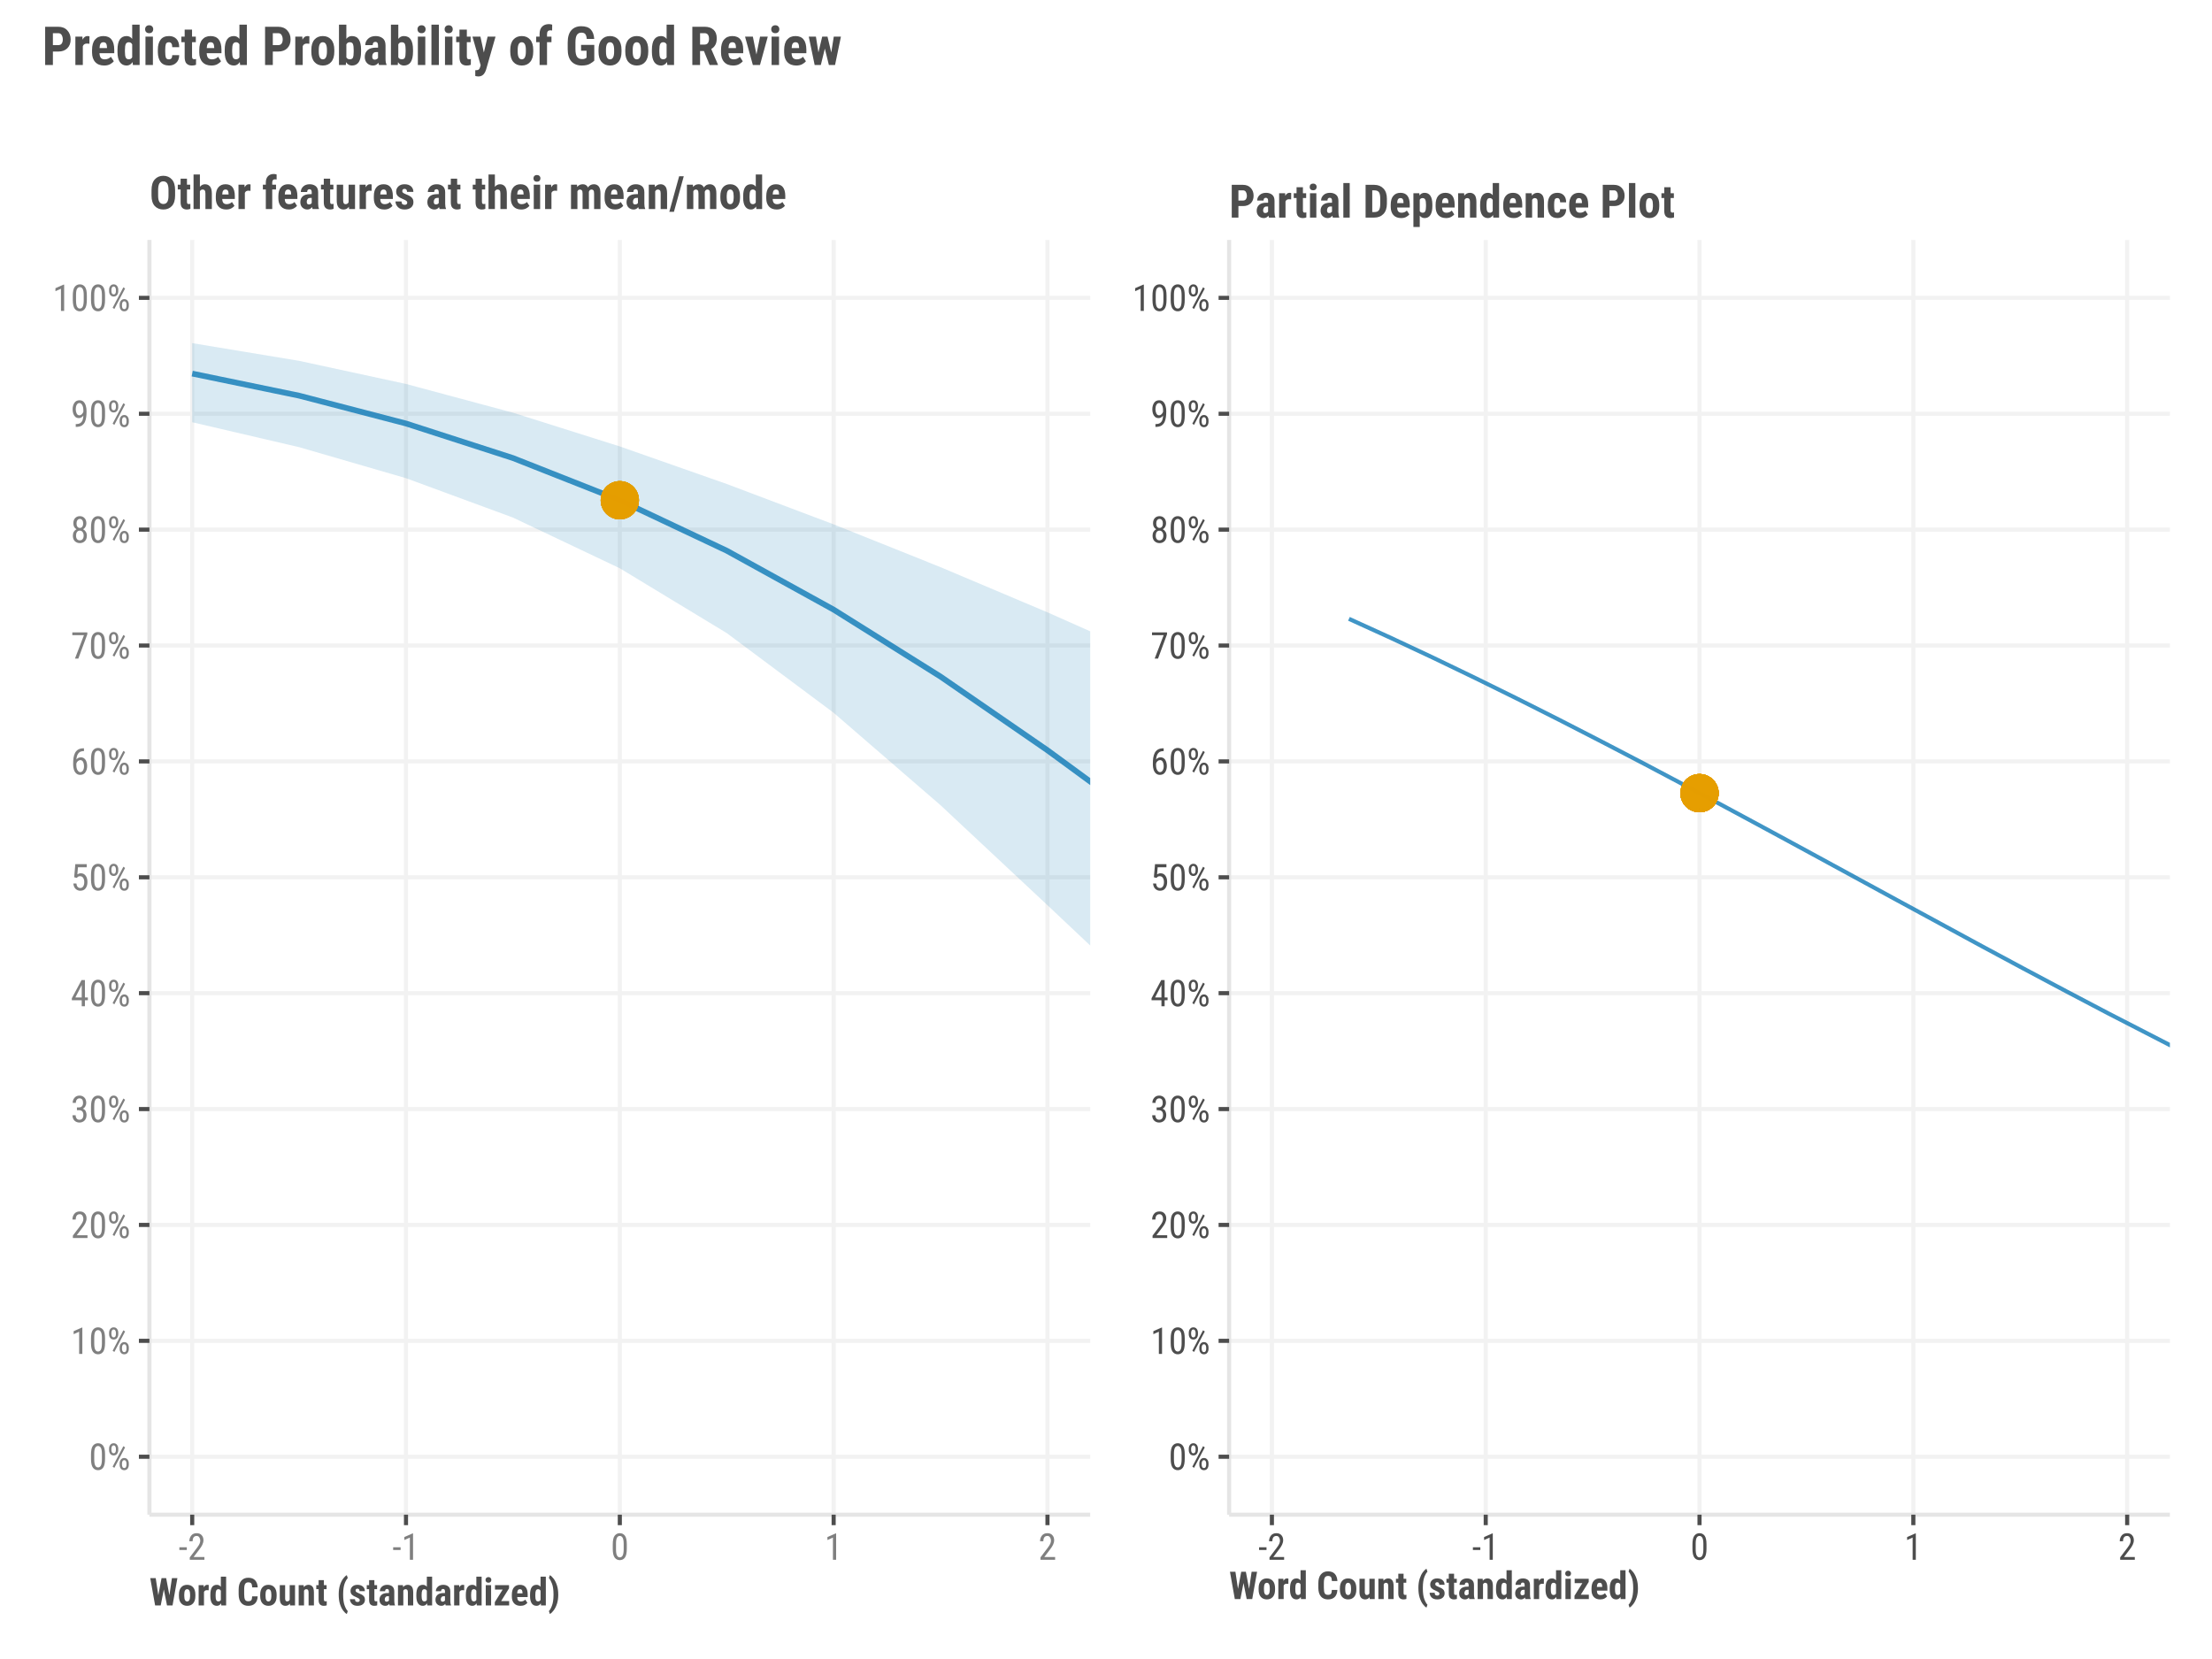
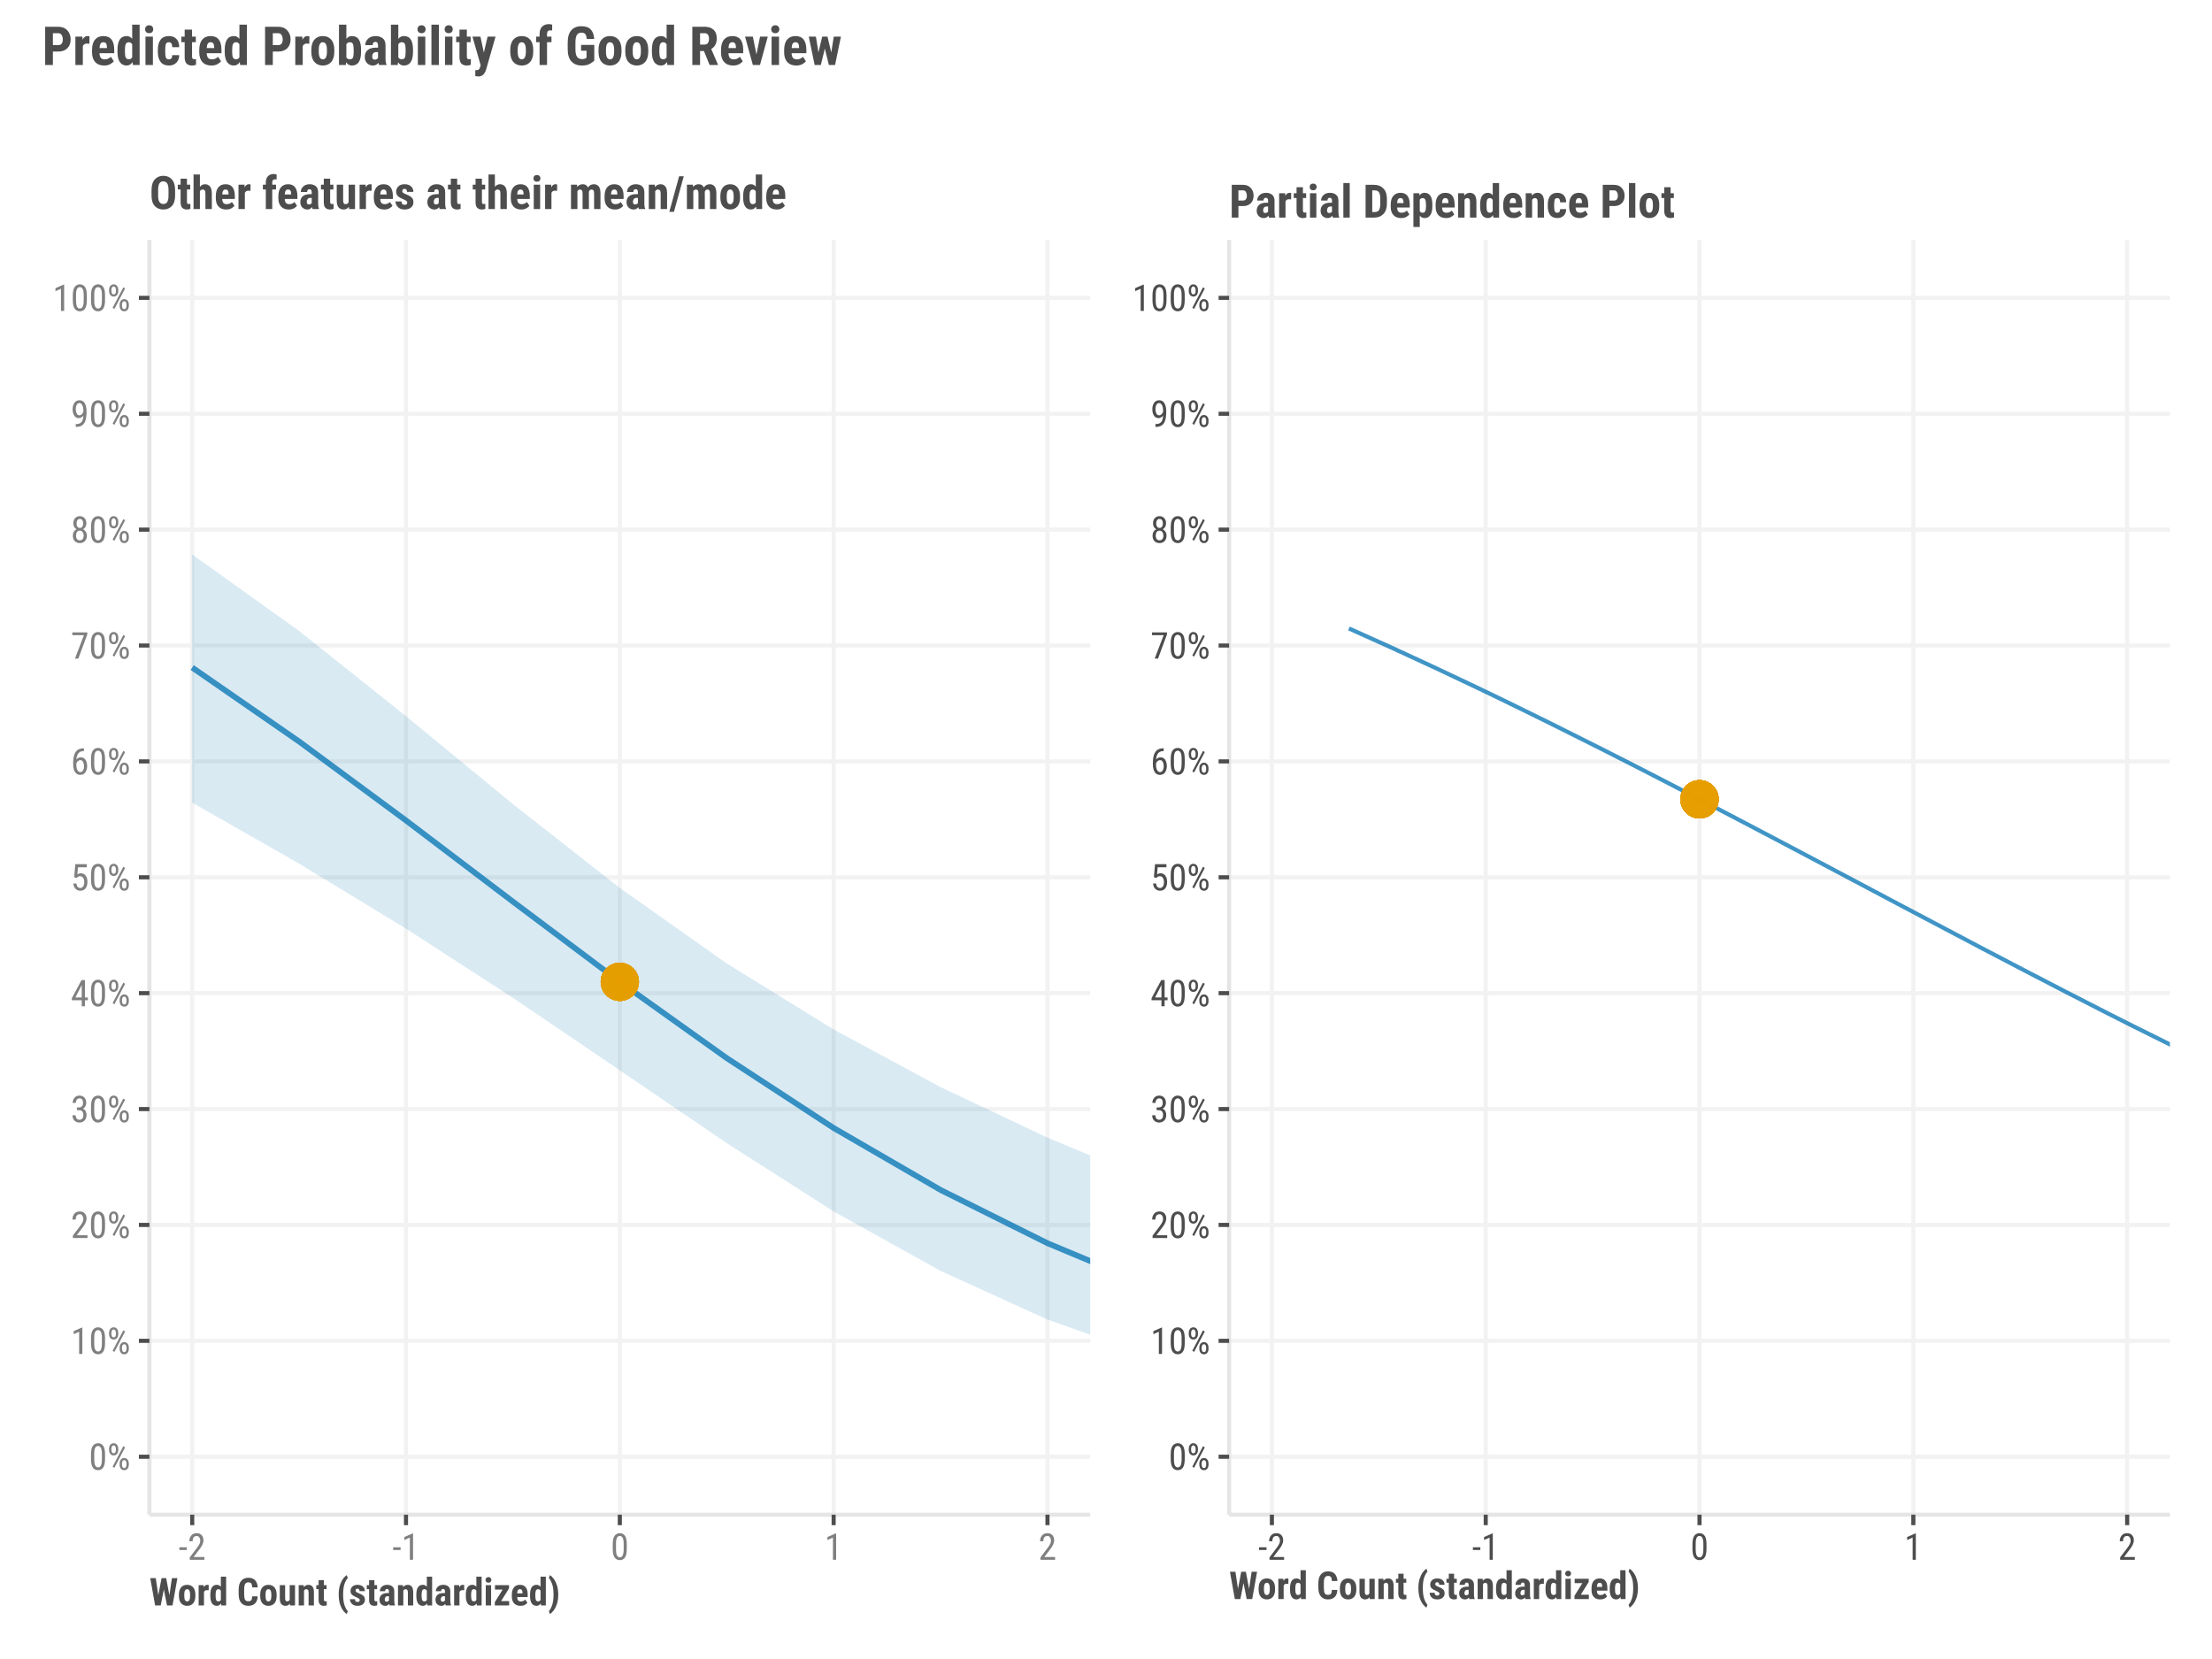
<svg xmlns="http://www.w3.org/2000/svg" class="svglite" width="576.00pt" height="432.00pt" viewBox="0 0 576.00 432.00">
  <defs>
    <style type="text/css">
    .svglite line, .svglite polyline, .svglite polygon, .svglite path, .svglite rect, .svglite circle {
      fill: none;
      stroke: #000000;
      stroke-linecap: round;
      stroke-linejoin: round;
      stroke-miterlimit: 10.00;
    }
    .svglite text {
      white-space: pre;
    }
  </style>
  </defs>
  <rect width="100%" height="100%" style="stroke: none; fill: none;" />
  <defs>
    <clipPath id="cpMC4wMHw1NzYuMDB8MC4wMHw0MzIuMDA=">
      <rect x="0.00" y="0.00" width="576.00" height="432.00" />
    </clipPath>
  </defs>
  <g clip-path="url(#cpMC4wMHw1NzYuMDB8MC4wMHw0MzIuMDA=)">
    <rect x="0" y="0" width="576.00" height="432.00" style="stroke-width: 1.07; stroke: none;" />
  </g>
  <defs>
    <clipPath id="cpMzguOTF8NTY1LjA0fDYyLjQ4fDM5NC40Mg==">
      <rect x="38.91" y="62.48" width="526.13" height="331.94" />
    </clipPath>
  </defs>
  <g clip-path="url(#cpMzguOTF8NTY1LjA0fDYyLjQ4fDM5NC40Mg==)">
</g>
  <g clip-path="url(#cpMC4wMHw1NzYuMDB8MC4wMHw0MzIuMDA=)">
</g>
  <defs>
    <clipPath id="cpNS40OHwyODkuMzd8MjIuMDB8NDI2LjUy">
      <rect x="5.48" y="22.00" width="283.89" height="404.52" />
    </clipPath>
  </defs>
  <g clip-path="url(#cpNS40OHwyODkuMzd8MjIuMDB8NDI2LjUy)">
    <rect x="5.48" y="22.00" width="283.89" height="404.52" style="stroke-width: 1.07; stroke: none;" />
  </g>
  <g clip-path="url(#cpMC4wMHw1NzYuMDB8MC4wMHw0MzIuMDA=)">
</g>
  <defs>
    <clipPath id="cpMzguOTF8MjgzLjg5fDYyLjQ4fDM5NC40Mg==">
      <rect x="38.91" y="62.48" width="244.98" height="331.94" />
    </clipPath>
  </defs>
  <g clip-path="url(#cpMzguOTF8MjgzLjg5fDYyLjQ4fDM5NC40Mg==)">
    <polyline points="38.91,379.33 283.89,379.33 " style="stroke-width: 1.07; stroke: #F2F2F2; stroke-linecap: butt;" />
    <polyline points="38.91,349.15 283.89,349.15 " style="stroke-width: 1.07; stroke: #F2F2F2; stroke-linecap: butt;" />
    <polyline points="38.91,318.97 283.89,318.97 " style="stroke-width: 1.07; stroke: #F2F2F2; stroke-linecap: butt;" />
    <polyline points="38.91,288.80 283.89,288.80 " style="stroke-width: 1.07; stroke: #F2F2F2; stroke-linecap: butt;" />
    <polyline points="38.91,258.62 283.89,258.62 " style="stroke-width: 1.07; stroke: #F2F2F2; stroke-linecap: butt;" />
    <polyline points="38.91,228.45 283.89,228.45 " style="stroke-width: 1.07; stroke: #F2F2F2; stroke-linecap: butt;" />
    <polyline points="38.91,198.27 283.89,198.27 " style="stroke-width: 1.07; stroke: #F2F2F2; stroke-linecap: butt;" />
    <polyline points="38.91,168.09 283.89,168.09 " style="stroke-width: 1.07; stroke: #F2F2F2; stroke-linecap: butt;" />
    <polyline points="38.91,137.92 283.89,137.92 " style="stroke-width: 1.07; stroke: #F2F2F2; stroke-linecap: butt;" />
    <polyline points="38.91,107.74 283.89,107.74 " style="stroke-width: 1.07; stroke: #F2F2F2; stroke-linecap: butt;" />
    <polyline points="38.91,77.56 283.89,77.56 " style="stroke-width: 1.07; stroke: #F2F2F2; stroke-linecap: butt;" />
    <polyline points="50.05,394.42 50.05,62.48 " style="stroke-width: 1.07; stroke: #F2F2F2; stroke-linecap: butt;" />
    <polyline points="105.72,394.42 105.72,62.48 " style="stroke-width: 1.07; stroke: #F2F2F2; stroke-linecap: butt;" />
    <polyline points="161.40,394.42 161.40,62.48 " style="stroke-width: 1.07; stroke: #F2F2F2; stroke-linecap: butt;" />
    <polyline points="217.08,394.42 217.08,62.48 " style="stroke-width: 1.07; stroke: #F2F2F2; stroke-linecap: butt;" />
    <polyline points="272.76,394.42 272.76,62.48 " style="stroke-width: 1.07; stroke: #F2F2F2; stroke-linecap: butt;" />
-     <polyline points="50.05,97.28 77.89,103.03 105.72,110.28 133.56,119.27 161.40,130.26 189.24,143.40 217.08,158.75 244.92,176.19 272.76,195.37 300.59,215.75 328.43,236.60 356.27,257.14 384.11,276.64 411.95,294.50 " style="stroke-width: 1.49; stroke: #0072B2; stroke-opacity: 0.75; stroke-linecap: butt;" />
-     <polygon points="50.05,89.35 77.89,93.96 105.72,99.98 133.56,107.46 161.40,116.25 189.24,126.03 217.08,136.54 244.92,147.69 272.76,159.45 300.59,171.82 328.43,184.76 356.27,198.16 384.11,211.87 411.95,225.71 411.95,340.54 384.11,326.26 356.27,308.25 328.43,286.58 300.59,261.95 272.76,235.72 244.92,209.68 217.08,185.61 189.24,164.85 161.40,147.98 133.56,134.77 105.72,124.52 77.89,116.44 50.05,109.95 " style="stroke-width: 0.00; stroke: none; stroke-linecap: butt; fill: #0072B2; fill-opacity: 0.15;" />
-     <polyline points="50.05,89.35 77.89,93.96 105.72,99.98 133.56,107.46 161.40,116.25 189.24,126.03 217.08,136.54 244.92,147.69 272.76,159.45 300.59,171.82 328.43,184.76 356.27,198.16 384.11,211.87 411.95,225.71 " style="stroke-width: 1.07; stroke: none; stroke-linecap: butt;" />
-     <polyline points="411.95,340.54 384.11,326.26 356.27,308.25 328.43,286.58 300.59,261.95 272.76,235.72 244.92,209.68 217.08,185.61 189.24,164.85 161.40,147.98 133.56,134.77 105.72,124.52 77.89,116.44 50.05,109.95 " style="stroke-width: 1.07; stroke: none; stroke-linecap: butt;" />
-     <circle cx="161.40" cy="130.26" r="4.62" style="stroke-width: 0.71; stroke: #E69F00; stroke-opacity: 0.50; fill: #E69F00; fill-opacity: 0.50;" />
-     <circle cx="161.40" cy="130.26" r="4.62" style="stroke-width: 0.71; stroke: #E69F00; stroke-opacity: 0.50; fill: #E69F00; fill-opacity: 0.50;" />
-     <circle cx="161.40" cy="130.26" r="4.62" style="stroke-width: 0.71; stroke: #E69F00; stroke-opacity: 0.50; fill: #E69F00; fill-opacity: 0.50;" />
-     <circle cx="161.40" cy="130.26" r="4.62" style="stroke-width: 0.71; stroke: #E69F00; stroke-opacity: 0.50; fill: #E69F00; fill-opacity: 0.50;" />
-     <circle cx="161.40" cy="130.26" r="4.62" style="stroke-width: 0.71; stroke: #E69F00; stroke-opacity: 0.50; fill: #E69F00; fill-opacity: 0.50;" />
-     <circle cx="161.40" cy="130.26" r="4.62" style="stroke-width: 0.71; stroke: #E69F00; stroke-opacity: 0.50; fill: #E69F00; fill-opacity: 0.50;" />
-     <circle cx="161.40" cy="130.26" r="4.62" style="stroke-width: 0.71; stroke: #E69F00; stroke-opacity: 0.50; fill: #E69F00; fill-opacity: 0.50;" />
-     <circle cx="161.40" cy="130.26" r="4.62" style="stroke-width: 0.71; stroke: #E69F00; stroke-opacity: 0.50; fill: #E69F00; fill-opacity: 0.50;" />
-     <circle cx="161.40" cy="130.26" r="4.62" style="stroke-width: 0.71; stroke: #E69F00; stroke-opacity: 0.50; fill: #E69F00; fill-opacity: 0.50;" />
-     <circle cx="161.40" cy="130.26" r="4.62" style="stroke-width: 0.71; stroke: #E69F00; stroke-opacity: 0.50; fill: #E69F00; fill-opacity: 0.50;" />
-     <circle cx="161.40" cy="130.26" r="4.62" style="stroke-width: 0.71; stroke: #E69F00; stroke-opacity: 0.50; fill: #E69F00; fill-opacity: 0.50;" />
-     <circle cx="161.40" cy="130.26" r="4.62" style="stroke-width: 0.71; stroke: #E69F00; stroke-opacity: 0.50; fill: #E69F00; fill-opacity: 0.50;" />
-     <circle cx="161.40" cy="130.26" r="4.62" style="stroke-width: 0.71; stroke: #E69F00; stroke-opacity: 0.50; fill: #E69F00; fill-opacity: 0.50;" />
-     <circle cx="161.40" cy="130.26" r="4.62" style="stroke-width: 0.71; stroke: #E69F00; stroke-opacity: 0.50; fill: #E69F00; fill-opacity: 0.50;" />
+     <polyline points="50.05,173.83 77.89,193.09 105.72,213.65 133.56,234.78 161.40,255.67 189.24,275.53 217.08,293.73 244.92,309.86 272.76,323.73 300.59,335.36 328.43,344.89 356.27,352.57 384.11,358.68 411.95,363.47 " style="stroke-width: 1.49; stroke: #0072B2; stroke-opacity: 0.75; stroke-linecap: butt;" />
+     <polygon points="50.05,144.38 77.89,164.30 105.72,186.49 133.56,209.38 161.40,231.23 189.24,250.88 217.08,268.07 244.92,283.07 272.76,296.24 300.59,307.82 328.43,318.01 356.27,326.93 384.11,334.71 411.95,341.46 411.95,372.99 384.11,370.22 356.27,366.32 328.43,360.89 300.59,353.48 272.76,343.61 244.92,330.94 217.08,315.45 189.24,297.67 161.40,278.71 133.56,259.83 105.72,241.82 77.89,224.89 50.05,209.01 " style="stroke-width: 0.00; stroke: none; stroke-linecap: butt; fill: #0072B2; fill-opacity: 0.15;" />
+     <polyline points="50.05,144.38 77.89,164.30 105.72,186.49 133.56,209.38 161.40,231.23 189.24,250.88 217.08,268.07 244.92,283.07 272.76,296.24 300.59,307.82 328.43,318.01 356.27,326.93 384.11,334.71 411.95,341.46 " style="stroke-width: 1.07; stroke: none; stroke-linecap: butt;" />
+     <polyline points="411.95,372.99 384.11,370.22 356.27,366.32 328.43,360.89 300.59,353.48 272.76,343.61 244.92,330.94 217.08,315.45 189.24,297.67 161.40,278.71 133.56,259.83 105.72,241.82 77.89,224.89 50.05,209.01 " style="stroke-width: 1.07; stroke: none; stroke-linecap: butt;" />
+     <circle cx="161.40" cy="255.67" r="4.62" style="stroke-width: 0.71; stroke: #E69F00; stroke-opacity: 0.50; fill: #E69F00; fill-opacity: 0.50;" />
+     <circle cx="161.40" cy="255.67" r="4.62" style="stroke-width: 0.71; stroke: #E69F00; stroke-opacity: 0.50; fill: #E69F00; fill-opacity: 0.50;" />
+     <circle cx="161.40" cy="255.67" r="4.62" style="stroke-width: 0.71; stroke: #E69F00; stroke-opacity: 0.50; fill: #E69F00; fill-opacity: 0.50;" />
+     <circle cx="161.40" cy="255.67" r="4.62" style="stroke-width: 0.71; stroke: #E69F00; stroke-opacity: 0.50; fill: #E69F00; fill-opacity: 0.50;" />
+     <circle cx="161.40" cy="255.67" r="4.62" style="stroke-width: 0.71; stroke: #E69F00; stroke-opacity: 0.50; fill: #E69F00; fill-opacity: 0.50;" />
+     <circle cx="161.40" cy="255.67" r="4.62" style="stroke-width: 0.71; stroke: #E69F00; stroke-opacity: 0.50; fill: #E69F00; fill-opacity: 0.50;" />
+     <circle cx="161.40" cy="255.67" r="4.62" style="stroke-width: 0.71; stroke: #E69F00; stroke-opacity: 0.50; fill: #E69F00; fill-opacity: 0.50;" />
+     <circle cx="161.40" cy="255.67" r="4.62" style="stroke-width: 0.71; stroke: #E69F00; stroke-opacity: 0.50; fill: #E69F00; fill-opacity: 0.50;" />
+     <circle cx="161.40" cy="255.67" r="4.62" style="stroke-width: 0.71; stroke: #E69F00; stroke-opacity: 0.50; fill: #E69F00; fill-opacity: 0.50;" />
+     <circle cx="161.40" cy="255.67" r="4.62" style="stroke-width: 0.71; stroke: #E69F00; stroke-opacity: 0.50; fill: #E69F00; fill-opacity: 0.50;" />
+     <circle cx="161.40" cy="255.67" r="4.62" style="stroke-width: 0.71; stroke: #E69F00; stroke-opacity: 0.50; fill: #E69F00; fill-opacity: 0.50;" />
+     <circle cx="161.40" cy="255.67" r="4.62" style="stroke-width: 0.71; stroke: #E69F00; stroke-opacity: 0.50; fill: #E69F00; fill-opacity: 0.50;" />
+     <circle cx="161.40" cy="255.67" r="4.62" style="stroke-width: 0.71; stroke: #E69F00; stroke-opacity: 0.50; fill: #E69F00; fill-opacity: 0.50;" />
+     <circle cx="161.40" cy="255.67" r="4.62" style="stroke-width: 0.71; stroke: #E69F00; stroke-opacity: 0.50; fill: #E69F00; fill-opacity: 0.50;" />
  </g>
  <g clip-path="url(#cpMC4wMHw1NzYuMDB8MC4wMHw0MzIuMDA=)">
    <polyline points="38.91,394.42 38.91,62.48 " style="stroke-width: 1.07; stroke: #E5E5E5; stroke-linecap: butt;" />
    <text x="33.98" y="382.74" text-anchor="end" style="font-size: 9.60px;fill: #7F7F7F; font-family: &quot;Roboto Condensed&quot;;" textLength="10.81px" lengthAdjust="spacingAndGlyphs">0%</text>
    <text x="33.98" y="352.56" text-anchor="end" style="font-size: 9.60px;fill: #7F7F7F; font-family: &quot;Roboto Condensed&quot;;" textLength="15.54px" lengthAdjust="spacingAndGlyphs">10%</text>
    <text x="33.98" y="322.38" text-anchor="end" style="font-size: 9.60px;fill: #7F7F7F; font-family: &quot;Roboto Condensed&quot;;" textLength="15.54px" lengthAdjust="spacingAndGlyphs">20%</text>
    <text x="33.98" y="292.21" text-anchor="end" style="font-size: 9.60px;fill: #7F7F7F; font-family: &quot;Roboto Condensed&quot;;" textLength="15.54px" lengthAdjust="spacingAndGlyphs">30%</text>
    <text x="33.98" y="262.03" text-anchor="end" style="font-size: 9.60px;fill: #7F7F7F; font-family: &quot;Roboto Condensed&quot;;" textLength="15.54px" lengthAdjust="spacingAndGlyphs">40%</text>
    <text x="33.98" y="231.85" text-anchor="end" style="font-size: 9.60px;fill: #7F7F7F; font-family: &quot;Roboto Condensed&quot;;" textLength="15.54px" lengthAdjust="spacingAndGlyphs">50%</text>
    <text x="33.98" y="201.68" text-anchor="end" style="font-size: 9.60px;fill: #7F7F7F; font-family: &quot;Roboto Condensed&quot;;" textLength="15.54px" lengthAdjust="spacingAndGlyphs">60%</text>
    <text x="33.98" y="171.50" text-anchor="end" style="font-size: 9.60px;fill: #7F7F7F; font-family: &quot;Roboto Condensed&quot;;" textLength="15.54px" lengthAdjust="spacingAndGlyphs">70%</text>
    <text x="33.98" y="141.33" text-anchor="end" style="font-size: 9.60px;fill: #7F7F7F; font-family: &quot;Roboto Condensed&quot;;" textLength="15.54px" lengthAdjust="spacingAndGlyphs">80%</text>
    <text x="33.98" y="111.15" text-anchor="end" style="font-size: 9.60px;fill: #7F7F7F; font-family: &quot;Roboto Condensed&quot;;" textLength="15.54px" lengthAdjust="spacingAndGlyphs">90%</text>
    <text x="33.98" y="80.97" text-anchor="end" style="font-size: 9.60px;fill: #7F7F7F; font-family: &quot;Roboto Condensed&quot;;" textLength="20.28px" lengthAdjust="spacingAndGlyphs">100%</text>
    <polyline points="36.17,379.33 38.91,379.33 " style="stroke-width: 1.07; stroke: #4D4D4D; stroke-linecap: butt;" />
    <polyline points="36.17,349.15 38.91,349.15 " style="stroke-width: 1.07; stroke: #4D4D4D; stroke-linecap: butt;" />
    <polyline points="36.17,318.97 38.91,318.97 " style="stroke-width: 1.07; stroke: #4D4D4D; stroke-linecap: butt;" />
    <polyline points="36.17,288.80 38.91,288.80 " style="stroke-width: 1.07; stroke: #4D4D4D; stroke-linecap: butt;" />
    <polyline points="36.17,258.62 38.91,258.62 " style="stroke-width: 1.07; stroke: #4D4D4D; stroke-linecap: butt;" />
    <polyline points="36.17,228.45 38.91,228.45 " style="stroke-width: 1.07; stroke: #4D4D4D; stroke-linecap: butt;" />
    <polyline points="36.17,198.27 38.91,198.27 " style="stroke-width: 1.07; stroke: #4D4D4D; stroke-linecap: butt;" />
    <polyline points="36.17,168.09 38.91,168.09 " style="stroke-width: 1.07; stroke: #4D4D4D; stroke-linecap: butt;" />
    <polyline points="36.17,137.92 38.91,137.92 " style="stroke-width: 1.07; stroke: #4D4D4D; stroke-linecap: butt;" />
    <polyline points="36.17,107.74 38.91,107.74 " style="stroke-width: 1.07; stroke: #4D4D4D; stroke-linecap: butt;" />
    <polyline points="36.17,77.56 38.91,77.56 " style="stroke-width: 1.07; stroke: #4D4D4D; stroke-linecap: butt;" />
    <polyline points="38.91,394.42 283.89,394.42 " style="stroke-width: 1.07; stroke: #E5E5E5; stroke-linecap: butt;" />
    <polyline points="50.05,397.15 50.05,394.42 " style="stroke-width: 1.07; stroke: #4D4D4D; stroke-linecap: butt;" />
    <polyline points="105.72,397.15 105.72,394.42 " style="stroke-width: 1.07; stroke: #4D4D4D; stroke-linecap: butt;" />
    <polyline points="161.40,397.15 161.40,394.42 " style="stroke-width: 1.07; stroke: #4D4D4D; stroke-linecap: butt;" />
    <polyline points="217.08,397.15 217.08,394.42 " style="stroke-width: 1.07; stroke: #4D4D4D; stroke-linecap: butt;" />
    <polyline points="272.76,397.15 272.76,394.42 " style="stroke-width: 1.07; stroke: #4D4D4D; stroke-linecap: butt;" />
    <text x="50.05" y="406.16" text-anchor="middle" style="font-size: 9.60px;fill: #7F7F7F; font-family: &quot;Roboto Condensed&quot;;" textLength="7.11px" lengthAdjust="spacingAndGlyphs">-2</text>
    <text x="105.72" y="406.16" text-anchor="middle" style="font-size: 9.60px;fill: #7F7F7F; font-family: &quot;Roboto Condensed&quot;;" textLength="7.11px" lengthAdjust="spacingAndGlyphs">-1</text>
    <text x="161.40" y="406.16" text-anchor="middle" style="font-size: 9.60px;fill: #7F7F7F; font-family: &quot;Roboto Condensed&quot;;" textLength="4.74px" lengthAdjust="spacingAndGlyphs">0</text>
    <text x="217.08" y="406.16" text-anchor="middle" style="font-size: 9.60px;fill: #7F7F7F; font-family: &quot;Roboto Condensed&quot;;" textLength="4.74px" lengthAdjust="spacingAndGlyphs">1</text>
    <text x="272.76" y="406.16" text-anchor="middle" style="font-size: 9.60px;fill: #7F7F7F; font-family: &quot;Roboto Condensed&quot;;" textLength="4.74px" lengthAdjust="spacingAndGlyphs">2</text>
    <text x="38.91" y="418.06" style="font-size: 10.00px; font-weight: bold;fill: #4D4D4D; font-family: &quot;Roboto Condensed&quot;;" textLength="107.39px" lengthAdjust="spacingAndGlyphs">Word Count (standardized)</text>
    <text x="38.91" y="54.43" style="font-size: 12.00px; font-weight: bold;fill: #4D4D4D; font-family: &quot;Roboto Condensed&quot;;" textLength="166.13px" lengthAdjust="spacingAndGlyphs">Other features at their mean/mode</text>
  </g>
  <defs>
    <clipPath id="cpMjg5LjM3fDU3MC41MnwyMi4wMHw0MjYuNTI=">
      <rect x="289.37" y="22.00" width="281.15" height="404.52" />
    </clipPath>
  </defs>
  <g clip-path="url(#cpMjg5LjM3fDU3MC41MnwyMi4wMHw0MjYuNTI=)">
    <rect x="289.37" y="22.00" width="281.15" height="404.52" style="stroke-width: 1.07; stroke: none;" />
  </g>
  <g clip-path="url(#cpMC4wMHw1NzYuMDB8MC4wMHw0MzIuMDA=)">
</g>
  <defs>
    <clipPath id="cpMzIwLjA2fDU2NS4wNHw2Mi40OHwzOTQuNDI=">
      <rect x="320.06" y="62.48" width="244.98" height="331.94" />
    </clipPath>
  </defs>
  <g clip-path="url(#cpMzIwLjA2fDU2NS4wNHw2Mi40OHwzOTQuNDI=)">
    <polyline points="320.06,379.33 565.04,379.33 " style="stroke-width: 1.07; stroke: #F2F2F2; stroke-linecap: butt;" />
    <polyline points="320.06,349.15 565.04,349.15 " style="stroke-width: 1.07; stroke: #F2F2F2; stroke-linecap: butt;" />
    <polyline points="320.06,318.97 565.04,318.97 " style="stroke-width: 1.07; stroke: #F2F2F2; stroke-linecap: butt;" />
    <polyline points="320.06,288.80 565.04,288.80 " style="stroke-width: 1.07; stroke: #F2F2F2; stroke-linecap: butt;" />
    <polyline points="320.06,258.62 565.04,258.62 " style="stroke-width: 1.07; stroke: #F2F2F2; stroke-linecap: butt;" />
    <polyline points="320.06,228.45 565.04,228.45 " style="stroke-width: 1.07; stroke: #F2F2F2; stroke-linecap: butt;" />
    <polyline points="320.06,198.27 565.04,198.27 " style="stroke-width: 1.07; stroke: #F2F2F2; stroke-linecap: butt;" />
    <polyline points="320.06,168.09 565.04,168.09 " style="stroke-width: 1.07; stroke: #F2F2F2; stroke-linecap: butt;" />
    <polyline points="320.06,137.92 565.04,137.92 " style="stroke-width: 1.07; stroke: #F2F2F2; stroke-linecap: butt;" />
    <polyline points="320.06,107.74 565.04,107.74 " style="stroke-width: 1.07; stroke: #F2F2F2; stroke-linecap: butt;" />
    <polyline points="320.06,77.56 565.04,77.56 " style="stroke-width: 1.07; stroke: #F2F2F2; stroke-linecap: butt;" />
    <polyline points="331.20,394.42 331.20,62.48 " style="stroke-width: 1.07; stroke: #F2F2F2; stroke-linecap: butt;" />
    <polyline points="386.88,394.42 386.88,62.48 " style="stroke-width: 1.07; stroke: #F2F2F2; stroke-linecap: butt;" />
    <polyline points="442.55,394.42 442.55,62.48 " style="stroke-width: 1.07; stroke: #F2F2F2; stroke-linecap: butt;" />
    <polyline points="498.23,394.42 498.23,62.48 " style="stroke-width: 1.07; stroke: #F2F2F2; stroke-linecap: butt;" />
    <polyline points="553.91,394.42 553.91,62.48 " style="stroke-width: 1.07; stroke: #F2F2F2; stroke-linecap: butt;" />
-     <polyline points="351.26,161.14 362.24,166.14 373.22,171.29 384.20,176.58 395.18,181.99 406.16,187.52 417.14,193.16 428.12,198.88 439.10,204.69 442.62,206.57 450.08,210.57 461.06,216.49 472.05,222.45 483.03,228.43 494.01,234.41 515.97,246.33 526.95,252.23 537.93,258.07 548.91,263.84 565.93,272.60 581.85,280.56 587.67,283.41 592.83,285.90 603.81,291.11 680.67,323.08 " style="stroke-width: 1.07; stroke: #0072B2; stroke-opacity: 0.75; stroke-linecap: butt;" />
-     <circle cx="442.55" cy="206.53" r="4.62" style="stroke-width: 0.71; stroke: #E69F00; stroke-opacity: 0.50; fill: #E69F00; fill-opacity: 0.50;" />
-     <circle cx="442.55" cy="206.53" r="4.62" style="stroke-width: 0.71; stroke: #E69F00; stroke-opacity: 0.50; fill: #E69F00; fill-opacity: 0.50;" />
-     <circle cx="442.55" cy="206.53" r="4.62" style="stroke-width: 0.71; stroke: #E69F00; stroke-opacity: 0.50; fill: #E69F00; fill-opacity: 0.50;" />
-     <circle cx="442.55" cy="206.53" r="4.62" style="stroke-width: 0.71; stroke: #E69F00; stroke-opacity: 0.50; fill: #E69F00; fill-opacity: 0.50;" />
-     <circle cx="442.55" cy="206.53" r="4.62" style="stroke-width: 0.71; stroke: #E69F00; stroke-opacity: 0.50; fill: #E69F00; fill-opacity: 0.50;" />
-     <circle cx="442.55" cy="206.53" r="4.62" style="stroke-width: 0.71; stroke: #E69F00; stroke-opacity: 0.50; fill: #E69F00; fill-opacity: 0.50;" />
-     <circle cx="442.55" cy="206.53" r="4.62" style="stroke-width: 0.71; stroke: #E69F00; stroke-opacity: 0.50; fill: #E69F00; fill-opacity: 0.50;" />
-     <circle cx="442.55" cy="206.53" r="4.62" style="stroke-width: 0.71; stroke: #E69F00; stroke-opacity: 0.50; fill: #E69F00; fill-opacity: 0.50;" />
-     <circle cx="442.55" cy="206.53" r="4.62" style="stroke-width: 0.71; stroke: #E69F00; stroke-opacity: 0.50; fill: #E69F00; fill-opacity: 0.50;" />
-     <circle cx="442.55" cy="206.53" r="4.62" style="stroke-width: 0.71; stroke: #E69F00; stroke-opacity: 0.50; fill: #E69F00; fill-opacity: 0.50;" />
-     <circle cx="442.55" cy="206.53" r="4.62" style="stroke-width: 0.71; stroke: #E69F00; stroke-opacity: 0.50; fill: #E69F00; fill-opacity: 0.50;" />
-     <circle cx="442.55" cy="206.53" r="4.62" style="stroke-width: 0.71; stroke: #E69F00; stroke-opacity: 0.50; fill: #E69F00; fill-opacity: 0.50;" />
-     <circle cx="442.55" cy="206.53" r="4.62" style="stroke-width: 0.71; stroke: #E69F00; stroke-opacity: 0.50; fill: #E69F00; fill-opacity: 0.50;" />
-     <circle cx="442.55" cy="206.53" r="4.62" style="stroke-width: 0.71; stroke: #E69F00; stroke-opacity: 0.50; fill: #E69F00; fill-opacity: 0.50;" />
-     <circle cx="442.55" cy="206.53" r="4.62" style="stroke-width: 0.71; stroke: #E69F00; stroke-opacity: 0.50; fill: #E69F00; fill-opacity: 0.50;" />
-     <circle cx="442.55" cy="206.53" r="4.62" style="stroke-width: 0.71; stroke: #E69F00; stroke-opacity: 0.50; fill: #E69F00; fill-opacity: 0.50;" />
-     <circle cx="442.55" cy="206.53" r="4.62" style="stroke-width: 0.71; stroke: #E69F00; stroke-opacity: 0.50; fill: #E69F00; fill-opacity: 0.50;" />
-     <circle cx="442.55" cy="206.53" r="4.62" style="stroke-width: 0.71; stroke: #E69F00; stroke-opacity: 0.50; fill: #E69F00; fill-opacity: 0.50;" />
-     <circle cx="442.55" cy="206.53" r="4.62" style="stroke-width: 0.71; stroke: #E69F00; stroke-opacity: 0.50; fill: #E69F00; fill-opacity: 0.50;" />
-     <circle cx="442.55" cy="206.53" r="4.62" style="stroke-width: 0.71; stroke: #E69F00; stroke-opacity: 0.50; fill: #E69F00; fill-opacity: 0.50;" />
-     <circle cx="442.55" cy="206.53" r="4.62" style="stroke-width: 0.71; stroke: #E69F00; stroke-opacity: 0.50; fill: #E69F00; fill-opacity: 0.50;" />
-     <circle cx="442.55" cy="206.53" r="4.62" style="stroke-width: 0.71; stroke: #E69F00; stroke-opacity: 0.50; fill: #E69F00; fill-opacity: 0.50;" />
-     <circle cx="442.55" cy="206.53" r="4.62" style="stroke-width: 0.71; stroke: #E69F00; stroke-opacity: 0.50; fill: #E69F00; fill-opacity: 0.50;" />
-     <circle cx="442.55" cy="206.53" r="4.62" style="stroke-width: 0.71; stroke: #E69F00; stroke-opacity: 0.50; fill: #E69F00; fill-opacity: 0.50;" />
-     <circle cx="442.55" cy="206.53" r="4.62" style="stroke-width: 0.71; stroke: #E69F00; stroke-opacity: 0.50; fill: #E69F00; fill-opacity: 0.50;" />
+     <polyline points="351.26,163.65 362.02,168.49 362.24,168.59 373.22,173.66 384.20,178.85 388.27,180.80 395.18,184.16 404.41,188.70 406.16,189.58 417.14,195.08 418.79,195.92 428.12,200.67 439.10,206.34 450.08,212.06 452.72,213.44 461.06,217.82 472.05,223.62 483.03,229.44 494.01,235.26 515.97,246.85 526.95,252.59 537.93,258.28 548.91,263.90 555.17,267.06 570.87,274.87 581.85,280.21 582.29,280.42 592.83,285.43 603.81,290.51 680.67,321.93 " style="stroke-width: 1.07; stroke: #0072B2; stroke-opacity: 0.75; stroke-linecap: butt;" />
+     <circle cx="442.55" cy="208.13" r="4.62" style="stroke-width: 0.71; stroke: #E69F00; stroke-opacity: 0.50; fill: #E69F00; fill-opacity: 0.50;" />
+     <circle cx="442.55" cy="208.13" r="4.62" style="stroke-width: 0.71; stroke: #E69F00; stroke-opacity: 0.50; fill: #E69F00; fill-opacity: 0.50;" />
+     <circle cx="442.55" cy="208.13" r="4.62" style="stroke-width: 0.71; stroke: #E69F00; stroke-opacity: 0.50; fill: #E69F00; fill-opacity: 0.50;" />
+     <circle cx="442.55" cy="208.13" r="4.62" style="stroke-width: 0.71; stroke: #E69F00; stroke-opacity: 0.50; fill: #E69F00; fill-opacity: 0.50;" />
+     <circle cx="442.55" cy="208.13" r="4.62" style="stroke-width: 0.71; stroke: #E69F00; stroke-opacity: 0.50; fill: #E69F00; fill-opacity: 0.50;" />
+     <circle cx="442.55" cy="208.13" r="4.62" style="stroke-width: 0.71; stroke: #E69F00; stroke-opacity: 0.50; fill: #E69F00; fill-opacity: 0.50;" />
+     <circle cx="442.55" cy="208.13" r="4.62" style="stroke-width: 0.71; stroke: #E69F00; stroke-opacity: 0.50; fill: #E69F00; fill-opacity: 0.50;" />
+     <circle cx="442.55" cy="208.13" r="4.62" style="stroke-width: 0.71; stroke: #E69F00; stroke-opacity: 0.50; fill: #E69F00; fill-opacity: 0.50;" />
+     <circle cx="442.55" cy="208.13" r="4.62" style="stroke-width: 0.71; stroke: #E69F00; stroke-opacity: 0.50; fill: #E69F00; fill-opacity: 0.50;" />
+     <circle cx="442.55" cy="208.13" r="4.62" style="stroke-width: 0.71; stroke: #E69F00; stroke-opacity: 0.50; fill: #E69F00; fill-opacity: 0.50;" />
+     <circle cx="442.55" cy="208.13" r="4.62" style="stroke-width: 0.71; stroke: #E69F00; stroke-opacity: 0.50; fill: #E69F00; fill-opacity: 0.50;" />
+     <circle cx="442.55" cy="208.13" r="4.62" style="stroke-width: 0.71; stroke: #E69F00; stroke-opacity: 0.50; fill: #E69F00; fill-opacity: 0.50;" />
+     <circle cx="442.55" cy="208.13" r="4.62" style="stroke-width: 0.71; stroke: #E69F00; stroke-opacity: 0.50; fill: #E69F00; fill-opacity: 0.50;" />
+     <circle cx="442.55" cy="208.13" r="4.62" style="stroke-width: 0.71; stroke: #E69F00; stroke-opacity: 0.50; fill: #E69F00; fill-opacity: 0.50;" />
+     <circle cx="442.55" cy="208.13" r="4.62" style="stroke-width: 0.71; stroke: #E69F00; stroke-opacity: 0.50; fill: #E69F00; fill-opacity: 0.50;" />
+     <circle cx="442.55" cy="208.13" r="4.62" style="stroke-width: 0.71; stroke: #E69F00; stroke-opacity: 0.50; fill: #E69F00; fill-opacity: 0.50;" />
+     <circle cx="442.55" cy="208.13" r="4.62" style="stroke-width: 0.71; stroke: #E69F00; stroke-opacity: 0.50; fill: #E69F00; fill-opacity: 0.50;" />
+     <circle cx="442.55" cy="208.13" r="4.62" style="stroke-width: 0.71; stroke: #E69F00; stroke-opacity: 0.50; fill: #E69F00; fill-opacity: 0.50;" />
+     <circle cx="442.55" cy="208.13" r="4.62" style="stroke-width: 0.71; stroke: #E69F00; stroke-opacity: 0.50; fill: #E69F00; fill-opacity: 0.50;" />
+     <circle cx="442.55" cy="208.13" r="4.62" style="stroke-width: 0.71; stroke: #E69F00; stroke-opacity: 0.50; fill: #E69F00; fill-opacity: 0.50;" />
+     <circle cx="442.55" cy="208.13" r="4.62" style="stroke-width: 0.71; stroke: #E69F00; stroke-opacity: 0.50; fill: #E69F00; fill-opacity: 0.50;" />
+     <circle cx="442.55" cy="208.13" r="4.62" style="stroke-width: 0.71; stroke: #E69F00; stroke-opacity: 0.50; fill: #E69F00; fill-opacity: 0.50;" />
+     <circle cx="442.55" cy="208.13" r="4.62" style="stroke-width: 0.71; stroke: #E69F00; stroke-opacity: 0.50; fill: #E69F00; fill-opacity: 0.50;" />
+     <circle cx="442.55" cy="208.13" r="4.62" style="stroke-width: 0.71; stroke: #E69F00; stroke-opacity: 0.50; fill: #E69F00; fill-opacity: 0.50;" />
+     <circle cx="442.55" cy="208.13" r="4.62" style="stroke-width: 0.71; stroke: #E69F00; stroke-opacity: 0.50; fill: #E69F00; fill-opacity: 0.50;" />
+     <circle cx="442.55" cy="208.13" r="4.62" style="stroke-width: 0.71; stroke: #E69F00; stroke-opacity: 0.50; fill: #E69F00; fill-opacity: 0.50;" />
+     <circle cx="442.55" cy="208.13" r="4.62" style="stroke-width: 0.71; stroke: #E69F00; stroke-opacity: 0.50; fill: #E69F00; fill-opacity: 0.50;" />
+     <circle cx="442.55" cy="208.13" r="4.62" style="stroke-width: 0.71; stroke: #E69F00; stroke-opacity: 0.50; fill: #E69F00; fill-opacity: 0.50;" />
+     <circle cx="442.55" cy="208.13" r="4.62" style="stroke-width: 0.71; stroke: #E69F00; stroke-opacity: 0.50; fill: #E69F00; fill-opacity: 0.50;" />
+     <circle cx="442.55" cy="208.13" r="4.62" style="stroke-width: 0.71; stroke: #E69F00; stroke-opacity: 0.50; fill: #E69F00; fill-opacity: 0.50;" />
  </g>
  <g clip-path="url(#cpMC4wMHw1NzYuMDB8MC4wMHw0MzIuMDA=)">
    <polyline points="320.06,394.42 320.06,62.48 " style="stroke-width: 1.07; stroke: #E5E5E5; stroke-linecap: butt;" />
    <text x="315.13" y="382.74" text-anchor="end" style="font-size: 9.60px;fill: #4D4D4D; font-family: &quot;Roboto Condensed&quot;;" textLength="10.81px" lengthAdjust="spacingAndGlyphs">0%</text>
    <text x="315.13" y="352.56" text-anchor="end" style="font-size: 9.60px;fill: #4D4D4D; font-family: &quot;Roboto Condensed&quot;;" textLength="15.54px" lengthAdjust="spacingAndGlyphs">10%</text>
    <text x="315.13" y="322.38" text-anchor="end" style="font-size: 9.60px;fill: #4D4D4D; font-family: &quot;Roboto Condensed&quot;;" textLength="15.54px" lengthAdjust="spacingAndGlyphs">20%</text>
    <text x="315.13" y="292.21" text-anchor="end" style="font-size: 9.60px;fill: #4D4D4D; font-family: &quot;Roboto Condensed&quot;;" textLength="15.54px" lengthAdjust="spacingAndGlyphs">30%</text>
    <text x="315.13" y="262.03" text-anchor="end" style="font-size: 9.60px;fill: #4D4D4D; font-family: &quot;Roboto Condensed&quot;;" textLength="15.54px" lengthAdjust="spacingAndGlyphs">40%</text>
    <text x="315.13" y="231.85" text-anchor="end" style="font-size: 9.60px;fill: #4D4D4D; font-family: &quot;Roboto Condensed&quot;;" textLength="15.54px" lengthAdjust="spacingAndGlyphs">50%</text>
    <text x="315.13" y="201.68" text-anchor="end" style="font-size: 9.60px;fill: #4D4D4D; font-family: &quot;Roboto Condensed&quot;;" textLength="15.54px" lengthAdjust="spacingAndGlyphs">60%</text>
    <text x="315.13" y="171.50" text-anchor="end" style="font-size: 9.60px;fill: #4D4D4D; font-family: &quot;Roboto Condensed&quot;;" textLength="15.54px" lengthAdjust="spacingAndGlyphs">70%</text>
    <text x="315.13" y="141.33" text-anchor="end" style="font-size: 9.60px;fill: #4D4D4D; font-family: &quot;Roboto Condensed&quot;;" textLength="15.54px" lengthAdjust="spacingAndGlyphs">80%</text>
    <text x="315.13" y="111.15" text-anchor="end" style="font-size: 9.60px;fill: #4D4D4D; font-family: &quot;Roboto Condensed&quot;;" textLength="15.54px" lengthAdjust="spacingAndGlyphs">90%</text>
    <text x="315.13" y="80.97" text-anchor="end" style="font-size: 9.60px;fill: #4D4D4D; font-family: &quot;Roboto Condensed&quot;;" textLength="20.28px" lengthAdjust="spacingAndGlyphs">100%</text>
    <polyline points="317.32,379.33 320.06,379.33 " style="stroke-width: 1.07; stroke: #4D4D4D; stroke-linecap: butt;" />
    <polyline points="317.32,349.15 320.06,349.15 " style="stroke-width: 1.07; stroke: #4D4D4D; stroke-linecap: butt;" />
    <polyline points="317.32,318.97 320.06,318.97 " style="stroke-width: 1.07; stroke: #4D4D4D; stroke-linecap: butt;" />
    <polyline points="317.32,288.80 320.06,288.80 " style="stroke-width: 1.07; stroke: #4D4D4D; stroke-linecap: butt;" />
    <polyline points="317.32,258.62 320.06,258.62 " style="stroke-width: 1.07; stroke: #4D4D4D; stroke-linecap: butt;" />
    <polyline points="317.32,228.45 320.06,228.45 " style="stroke-width: 1.07; stroke: #4D4D4D; stroke-linecap: butt;" />
    <polyline points="317.32,198.27 320.06,198.27 " style="stroke-width: 1.07; stroke: #4D4D4D; stroke-linecap: butt;" />
    <polyline points="317.32,168.09 320.06,168.09 " style="stroke-width: 1.07; stroke: #4D4D4D; stroke-linecap: butt;" />
    <polyline points="317.32,137.92 320.06,137.92 " style="stroke-width: 1.07; stroke: #4D4D4D; stroke-linecap: butt;" />
    <polyline points="317.32,107.74 320.06,107.74 " style="stroke-width: 1.07; stroke: #4D4D4D; stroke-linecap: butt;" />
    <polyline points="317.32,77.56 320.06,77.56 " style="stroke-width: 1.07; stroke: #4D4D4D; stroke-linecap: butt;" />
    <polyline points="320.06,394.42 565.04,394.42 " style="stroke-width: 1.07; stroke: #E5E5E5; stroke-linecap: butt;" />
    <polyline points="331.20,397.15 331.20,394.42 " style="stroke-width: 1.07; stroke: #4D4D4D; stroke-linecap: butt;" />
    <polyline points="386.88,397.15 386.88,394.42 " style="stroke-width: 1.07; stroke: #4D4D4D; stroke-linecap: butt;" />
    <polyline points="442.55,397.15 442.55,394.42 " style="stroke-width: 1.07; stroke: #4D4D4D; stroke-linecap: butt;" />
    <polyline points="498.23,397.15 498.23,394.42 " style="stroke-width: 1.07; stroke: #4D4D4D; stroke-linecap: butt;" />
    <polyline points="553.91,397.15 553.91,394.42 " style="stroke-width: 1.07; stroke: #4D4D4D; stroke-linecap: butt;" />
    <text x="331.20" y="406.16" text-anchor="middle" style="font-size: 9.60px;fill: #4D4D4D; font-family: &quot;Roboto Condensed&quot;;" textLength="7.11px" lengthAdjust="spacingAndGlyphs">-2</text>
    <text x="386.88" y="406.16" text-anchor="middle" style="font-size: 9.60px;fill: #4D4D4D; font-family: &quot;Roboto Condensed&quot;;" textLength="7.11px" lengthAdjust="spacingAndGlyphs">-1</text>
    <text x="442.55" y="406.16" text-anchor="middle" style="font-size: 9.60px;fill: #4D4D4D; font-family: &quot;Roboto Condensed&quot;;" textLength="4.74px" lengthAdjust="spacingAndGlyphs">0</text>
    <text x="498.23" y="406.16" text-anchor="middle" style="font-size: 9.60px;fill: #4D4D4D; font-family: &quot;Roboto Condensed&quot;;" textLength="4.74px" lengthAdjust="spacingAndGlyphs">1</text>
    <text x="553.91" y="406.16" text-anchor="middle" style="font-size: 9.60px;fill: #4D4D4D; font-family: &quot;Roboto Condensed&quot;;" textLength="4.74px" lengthAdjust="spacingAndGlyphs">2</text>
    <text x="320.06" y="416.39" style="font-size: 10.00px; font-weight: bold;fill: #4D4D4D; font-family: &quot;Roboto Condensed&quot;;" textLength="107.39px" lengthAdjust="spacingAndGlyphs">Word Count (standardized)</text>
    <text x="320.06" y="56.66" style="font-size: 12.00px; font-weight: bold;fill: #4D4D4D; font-family: &quot;Roboto Condensed&quot;;" textLength="115.86px" lengthAdjust="spacingAndGlyphs">Partial Dependence Plot</text>
    <text x="10.96" y="16.92" style="font-size: 14.00px; font-weight: bold;fill: #4D4D4D; font-family: &quot;Roboto Condensed&quot;;" textLength="208.59px" lengthAdjust="spacingAndGlyphs">Predicted Probability of Good Review</text>
  </g>
</svg>
